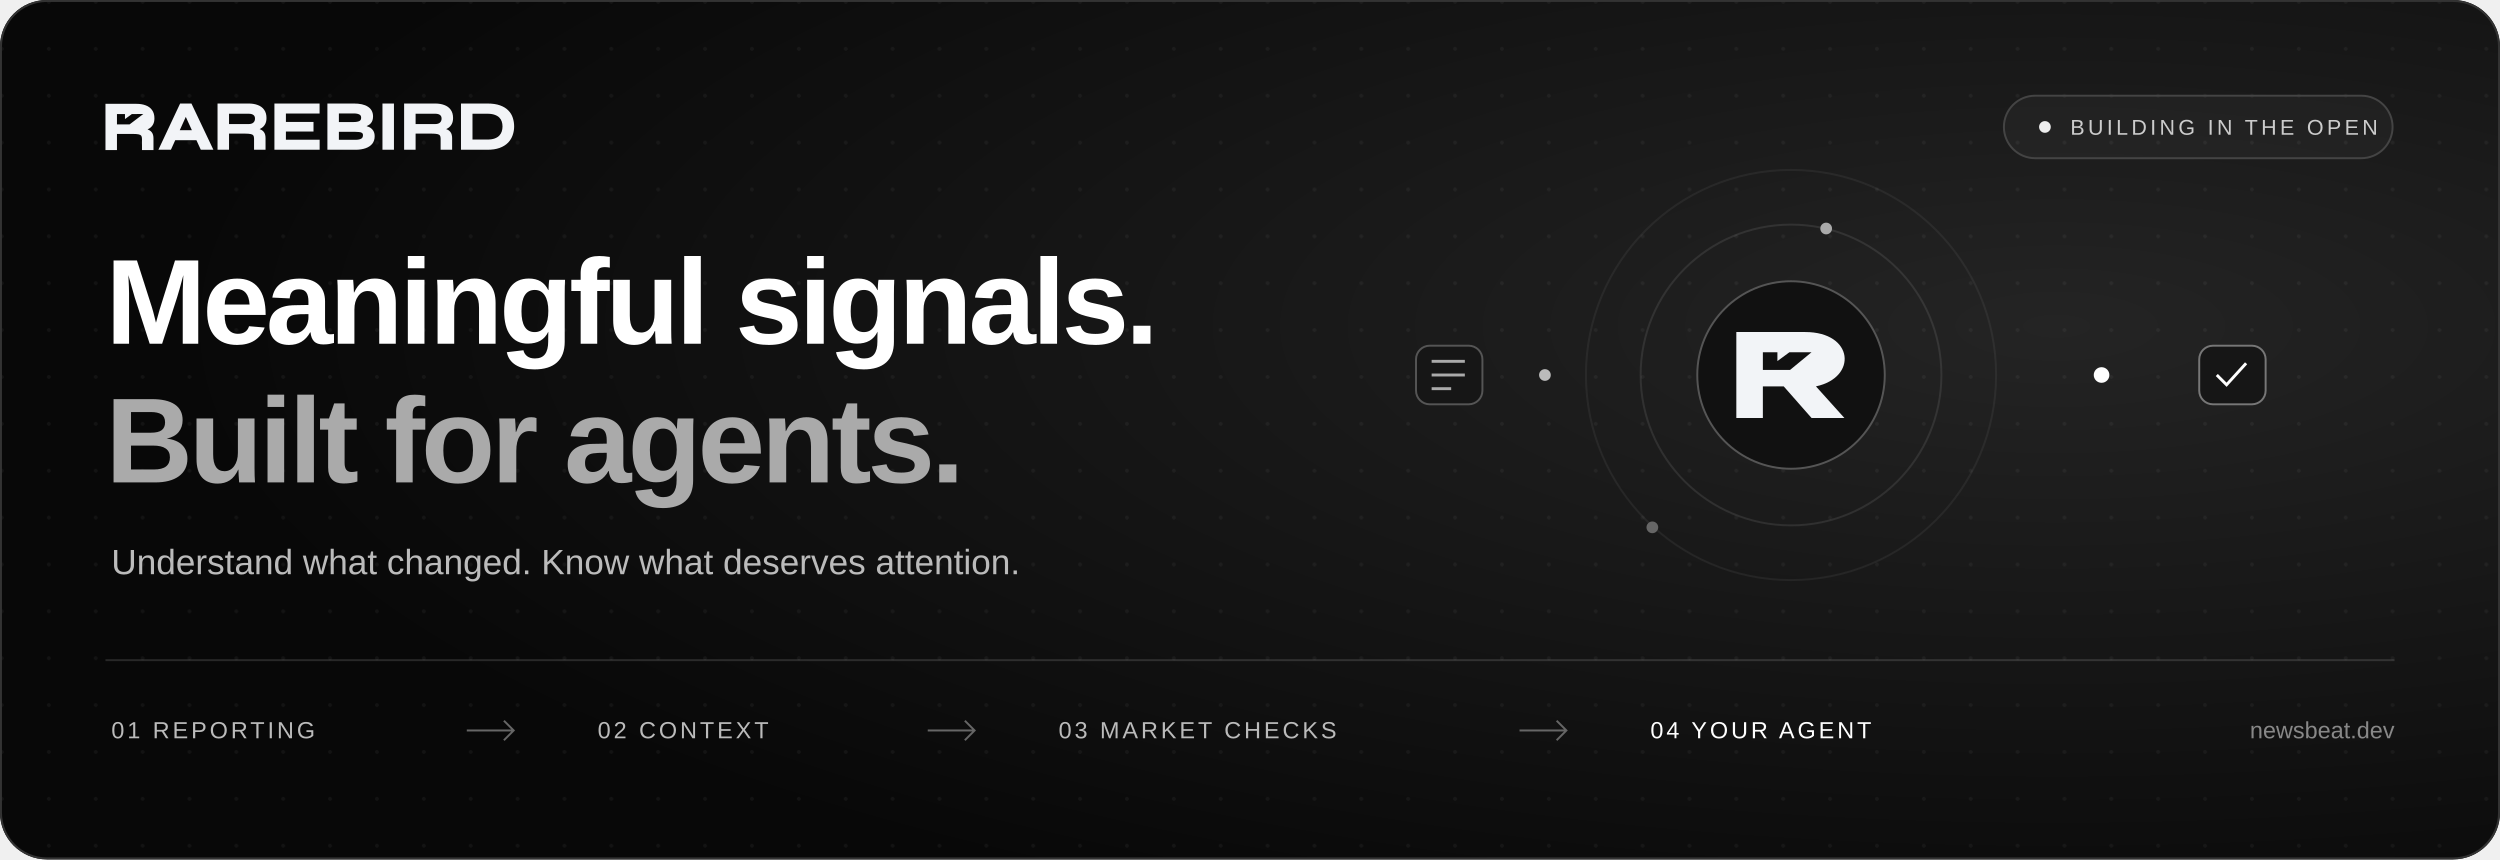
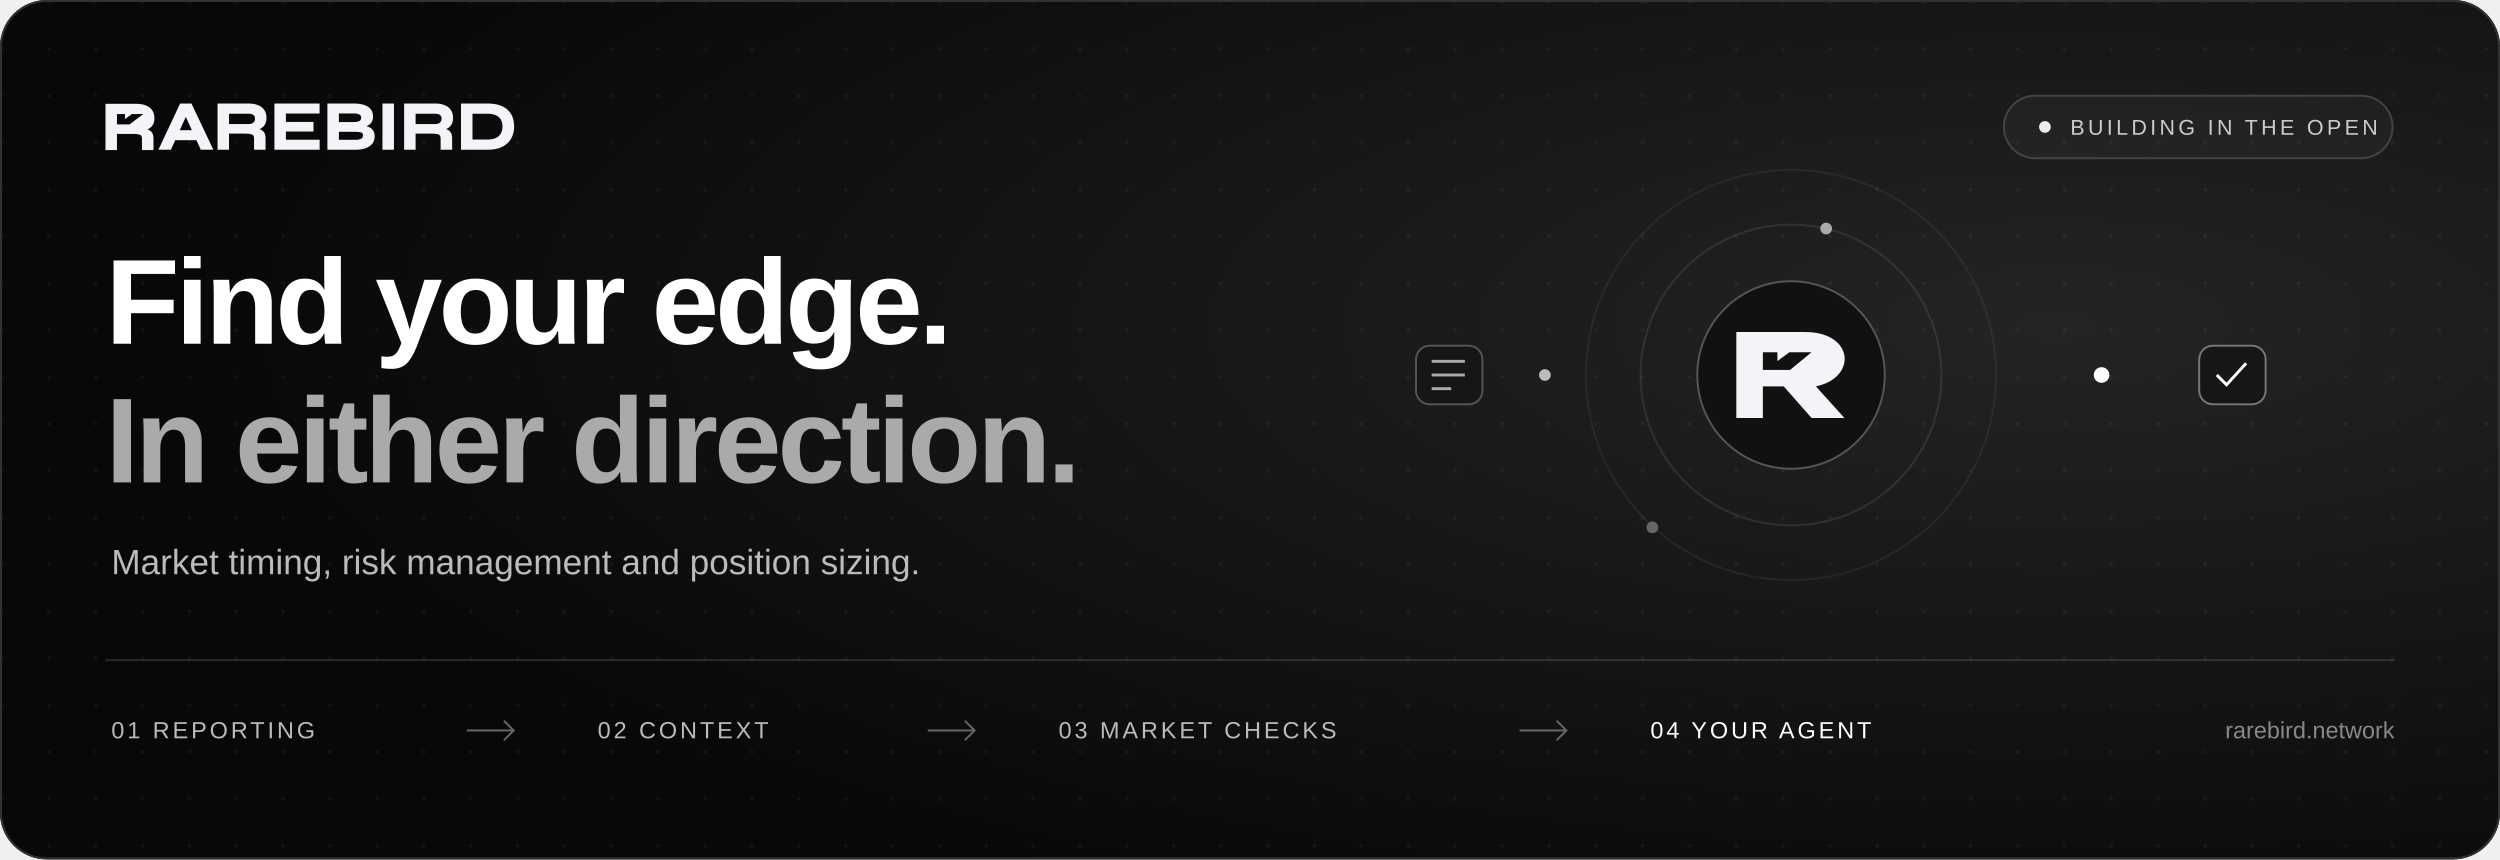
<svg xmlns="http://www.w3.org/2000/svg" width="1280" height="440" viewBox="0 0 1280 440" role="img" aria-labelledby="title desc">
  <defs>
    <radialGradient id="glow" cx="82%" cy="38%" r="75%">
      <stop offset="0" stop-color="#242424" />
      <stop offset="1" stop-color="#080808" />
    </radialGradient>
    <linearGradient id="line">
      <stop stop-color="#777" />
      <stop offset="1" stop-color="#eee" />
    </linearGradient>
    <pattern id="dots" width="24" height="24" patternUnits="userSpaceOnUse">
      <circle cx="1" cy="1" r="1" fill="#fff" opacity=".045" />
    </pattern>
  </defs>
  <rect width="1280" height="440" rx="24" fill="#080808" />
  <rect x=".5" y=".5" width="1279" height="439" rx="23.5" fill="url(#glow)" stroke="#333" />
  <rect x="1" y="1" width="1278" height="438" rx="23" fill="url(#dots)" />
  <path d="M49.496 0.5C55.086 0.5 60.027 1.282 64.274 2.903H64.273C68.632 4.468 72.106 7 74.596 10.526C77.139 14.054 78.327 18.5 78.327 23.706C78.327 27.248 77.712 30.386 76.386 33.039C75.088 35.634 73.251 37.763 70.89 39.398C69.778 40.191 68.584 40.891 67.311 41.498C70.047 42.376 72.29 43.793 73.897 45.839H73.897C75.953 48.292 76.812 51.741 76.812 55.839V74.5H58.424V56.812C58.424 54.334 57.98 52.721 57.34 51.735L57.316 51.698C56.756 50.794 55.626 49.961 53.474 49.454L53.461 49.451C51.314 48.931 48.041 48.643 43.546 48.643H18.39V74.5H0V0.5H49.496ZM138.099 1.143L171.313 71.143L172.669 74H152.532L151.999 72.83L145.572 58.745H111.599L105.223 72.825L104.691 74H84.672L86.012 71.149L118.901 1.149L119.441 0H137.556L138.099 1.143ZM228.802 0C234.391 0 239.332 0.782 243.58 2.403H243.579C247.938 3.968 251.411 6.5 253.901 10.026C256.444 13.554 257.634 18 257.634 23.206C257.634 26.748 257.018 29.886 255.691 32.539C254.389 35.144 252.543 37.28 250.169 38.917L250.168 38.916C249.064 39.702 247.88 40.396 246.616 40.998C249.353 41.876 251.596 43.293 253.203 45.339H253.202C255.258 47.792 256.119 51.24 256.119 55.339V74H237.729V56.312C237.729 53.834 237.286 52.221 236.646 51.235L236.622 51.198C236.062 50.294 234.932 49.461 232.779 48.954L232.767 48.951C230.62 48.431 227.347 48.143 222.852 48.143H197.695V74H179.306V0H228.802ZM342.582 16.01H288.703V29.428H332.846V44.788H288.703V57.991H342.69V74H270.313V0H342.582V16.01ZM397.443 0C406.972 4.0988e-05 414.523 1.601 419.825 5.07H419.826C425.357 8.568 428.114 13.885 428.114 20.717C428.114 25.006 427.058 28.651 424.722 31.42L424.711 31.432L424.701 31.443C422.926 33.481 420.602 35.045 417.805 36.187C419.259 36.607 420.626 37.125 421.901 37.743C424.587 39.045 426.748 40.903 428.328 43.315H428.327C429.977 45.762 430.711 48.852 430.711 52.417C430.711 57.117 429.448 61.188 426.81 64.486L426.803 64.495L426.795 64.505C424.212 67.653 420.67 69.967 416.281 71.507C411.933 73.032 406.96 73.85 401.392 73.999L401.364 74H355.088V0H397.443ZM461.575 74H443.186V0H461.575V74ZM527.326 0C532.916 0 537.857 0.782 542.104 2.403H542.104C546.462 3.968 549.936 6.5 552.426 10.026C554.969 13.554 556.158 18 556.158 23.206C556.158 26.748 555.543 29.886 554.216 32.539C552.913 35.144 551.067 37.28 548.693 38.917L548.692 38.916C547.588 39.702 546.404 40.396 545.141 40.998C547.851 41.868 550.076 43.267 551.68 45.28C553.771 47.737 554.644 51.209 554.644 55.339V74H536.254V56.312C536.254 53.834 535.811 52.221 535.171 51.235L535.158 51.217L535.146 51.198C534.586 50.294 533.456 49.461 531.304 48.954L531.291 48.951C529.144 48.431 525.872 48.143 521.376 48.143H496.22V74H477.83V0H527.326ZM610.869 0C618.874 9.68503e-06 625.683 0.952 631.231 2.929C636.703 4.877 641.164 7.577 644.523 11.08C647.913 14.47 650.32 18.418 651.719 22.907C653.158 27.301 653.874 31.912 653.874 36.73C653.874 41.569 653.079 46.232 651.486 50.708L651.485 50.707C650.039 54.96 647.75 58.771 644.635 62.129L643.999 62.796C640.575 66.297 636.083 69.036 630.604 71.062L630.598 71.065L630.59 71.068C625.116 73.045 618.524 74 610.869 74H568.838V0H610.869ZM414.047 70.13C413.783 70.209 413.516 70.285 413.247 70.359C413.788 70.21 414.32 70.052 414.841 69.883L414.047 70.13ZM373.478 58.099H399.823C404.19 58.099 407.271 57.398 409.284 56.221C411.051 55.122 411.996 53.442 411.996 50.795C411.996 48.825 411.419 47.791 410.633 47.201C409.569 46.403 408.045 45.839 405.917 45.645L405.888 45.643L405.857 45.64C403.568 45.362 401.088 45.221 398.417 45.221H373.478V58.099ZM587.228 57.666H610.545C615.588 57.666 619.622 57.069 622.718 55.953C625.961 54.737 628.417 53.158 630.18 51.27C632.002 49.317 633.289 47.123 634.062 44.675C634.865 42.134 635.268 39.488 635.268 36.73C635.268 33.97 634.865 31.366 634.067 28.907C633.299 26.538 632.019 24.42 630.203 22.539C628.448 20.721 625.997 19.208 622.752 18.059L622.739 18.054C619.641 16.933 615.599 16.334 610.545 16.334H587.228V57.666ZM552.293 51.367C552.332 51.565 552.368 51.767 552.4 51.973L552.294 51.368C552.264 51.214 552.229 51.062 552.194 50.912C552.229 51.062 552.263 51.213 552.293 51.367ZM551.867 49.727L551.856 49.69C551.846 49.66 551.834 49.631 551.824 49.602C551.838 49.643 551.853 49.685 551.867 49.727ZM427.986 47.201C428.023 47.316 428.059 47.433 428.093 47.551C428.059 47.433 428.023 47.316 427.986 47.201ZM427.93 47.026C427.922 47.003 427.916 46.98 427.908 46.957C427.896 46.921 427.882 46.886 427.869 46.851C427.89 46.909 427.91 46.967 427.93 47.026ZM412.879 46.669C412.871 46.658 412.862 46.647 412.854 46.636C412.862 46.647 412.871 46.658 412.879 46.669ZM635.571 46.409C635.587 46.37 635.603 46.331 635.618 46.291L635.63 46.26C635.611 46.31 635.591 46.359 635.571 46.409ZM118.848 42.735H138.268L128.521 21.373L118.848 42.735ZM651.838 38.452C651.827 38.721 651.813 38.989 651.797 39.256C651.831 38.704 651.854 38.15 651.865 37.593L651.838 38.452ZM637.247 37.833C637.24 38.016 637.232 38.199 637.222 38.382H637.223C637.243 38.017 637.256 37.651 637.263 37.283V37.282C637.259 37.466 637.254 37.65 637.247 37.833ZM59.938 16.794C55.84 16.71 51.617 16.834 49.496 16.834H42.279L31.206 24.911V16.834H18.39V33.391H38.605L60.505 16.809C60.317 16.804 60.128 16.798 59.938 16.794ZM197.695 32.891H228.802C232.544 32.891 235.043 31.988 236.636 30.505L236.647 30.494L236.66 30.482C238.342 28.969 239.244 26.91 239.244 24.071C239.244 21.404 238.367 19.625 236.781 18.409L236.756 18.39C235.159 17.123 232.61 16.334 228.802 16.334H197.695V32.891ZM496.22 32.891H527.326C531.069 32.891 533.568 31.988 535.16 30.505L535.172 30.494L535.185 30.482C536.866 28.969 537.768 26.91 537.769 24.071C537.769 21.404 536.891 19.625 535.306 18.409L535.28 18.39C533.683 17.123 531.135 16.334 527.326 16.334H496.22V32.891ZM373.478 29.645H396.902C401.287 29.645 404.399 29.011 406.436 27.941C408.136 26.985 409.075 25.421 409.075 22.773C409.075 20.116 408.134 18.61 406.461 17.725L406.44 17.714L406.421 17.702C404.369 16.556 401.497 15.901 397.659 15.901H373.478V29.645ZM409.638 27.76C409.59 27.824 409.541 27.888 409.491 27.951C409.592 27.825 409.687 27.696 409.778 27.562L409.638 27.76ZM634.438 24.842C634.421 24.813 634.404 24.785 634.387 24.756C634.404 24.785 634.421 24.813 634.438 24.842ZM646.285 16.278V16.277V16.278ZM644.323 13.784C644.644 14.146 644.952 14.515 645.25 14.89C645.101 14.703 644.951 14.517 644.797 14.333C644.642 14.148 644.484 13.966 644.323 13.784ZM643.623 13.021C643.455 12.844 643.284 12.668 643.11 12.494C643.284 12.668 643.455 12.844 643.623 13.021ZM418.757 6.761C418.61 6.665 418.462 6.57 418.312 6.477L418.297 6.468C418.452 6.564 418.606 6.662 418.757 6.761Z" fill="#F2F4F7" transform="translate(54 53) scale(.32)" />
  <rect x="1026" y="49" width="199" height="32" rx="16" fill="#fff" fill-opacity=".035" stroke="#444" />
  <circle cx="1047" cy="65" r="3" fill="#eee" />
  <text x="1060" y="69" fill="#ccc" font-family="Arial,Helvetica,sans-serif" font-size="11" letter-spacing="1.7">BUILDING IN THE OPEN</text>
-   <text x="54" y="176" fill="#fff" font-family="Arial,Helvetica,sans-serif" font-size="62" font-weight="700" letter-spacing="-2">Meaningful signals.</text>
-   <text x="54" y="247" fill="#aaa" font-family="Arial,Helvetica,sans-serif" font-size="62" font-weight="700" letter-spacing="-2">Built for agents.</text>
-   <text x="57" y="294" fill="#bbb" font-family="Arial,Helvetica,sans-serif" font-size="18">Understand what changed. Know what deserves attention.</text>
+   <text x="54" y="176" fill="#fff" font-family="Arial,Helvetica,sans-serif" font-size="62" font-weight="700" letter-spacing="-2">Find your edge.</text>
+   <text x="54" y="247" fill="#aaa" font-family="Arial,Helvetica,sans-serif" font-size="62" font-weight="700" letter-spacing="-2">In either direction.</text>
+   <text x="57" y="294" fill="#bbb" font-family="Arial,Helvetica,sans-serif" font-size="18">Market timing, risk management and position sizing.</text>
  <g transform="translate(917 192)">
    <circle r="105" fill="none" stroke="#fff" stroke-opacity=".055" />
    <circle r="77" fill="none" stroke="#fff" stroke-opacity=".09" />
    <circle r="48" fill="#111" stroke="#555" />
    <path d="M0 88V0H70.529C120.353 0 124.235 46.588 81.529 55.647L110.647 88H77L48.529 55.647H27.177V88H0ZM27.177 20.706V38.824H55L77 20.706H54.353L42.059 29.765V20.706H27.177Z" fill="#F2F4F7" fill-rule="evenodd" transform="translate(-28 -22) scale(.5)" />
    <path d="M-158 0h51m214 0h102" stroke="url(#line)" stroke-width="1.5" stroke-dasharray="3 6" />
    <circle cx="-126" r="3" fill="#bbb" />
    <circle cx="159" r="4" fill="#fff" />
    <circle cx="18" cy="-75" r="3" fill="#aaa" />
    <circle cx="-71" cy="78" r="3" fill="#666" />
    <rect x="-192" y="-15" width="34" height="30" rx="7" fill="#161616" stroke="#555" />
    <path d="M-184-7h17m-17 7h17m-17 7h10" stroke="#aaa" stroke-width="1.5" />
    <rect x="209" y="-15" width="34" height="30" rx="7" fill="#161616" stroke="#777" />
    <path d="m218 0 5 5 10-11" fill="none" stroke="#fff" stroke-width="1.5" />
  </g>
  <path d="M54 338h1172" stroke="#fff" stroke-opacity=".13" />
  <g font-family="Arial,Helvetica,sans-serif" font-size="12" letter-spacing="1.5" fill="#bbb">
    <text x="57" y="378">01  REPORTING</text>
    <text x="306" y="378">02  CONTEXT</text>
    <text x="542" y="378">03  MARKET CHECKS</text>
    <text x="845" y="378" fill="#fff">04  YOUR AGENT</text>
  </g>
  <g fill="none" stroke="#666">
    <path d="M239 374h24m-5-5 5 5-5 5" />
    <path d="M475 374h24m-5-5 5 5-5 5" />
    <path d="M778 374h24m-5-5 5 5-5 5" />
  </g>
-   <text x="1226" y="378" text-anchor="end" fill="#888" font-family="Arial,Helvetica,sans-serif" font-size="12">newsbeat.dev</text>
+   <text x="1226" y="378" text-anchor="end" fill="#888" font-family="Arial,Helvetica,sans-serif" font-size="12">rarebird.network</text>
</svg>
